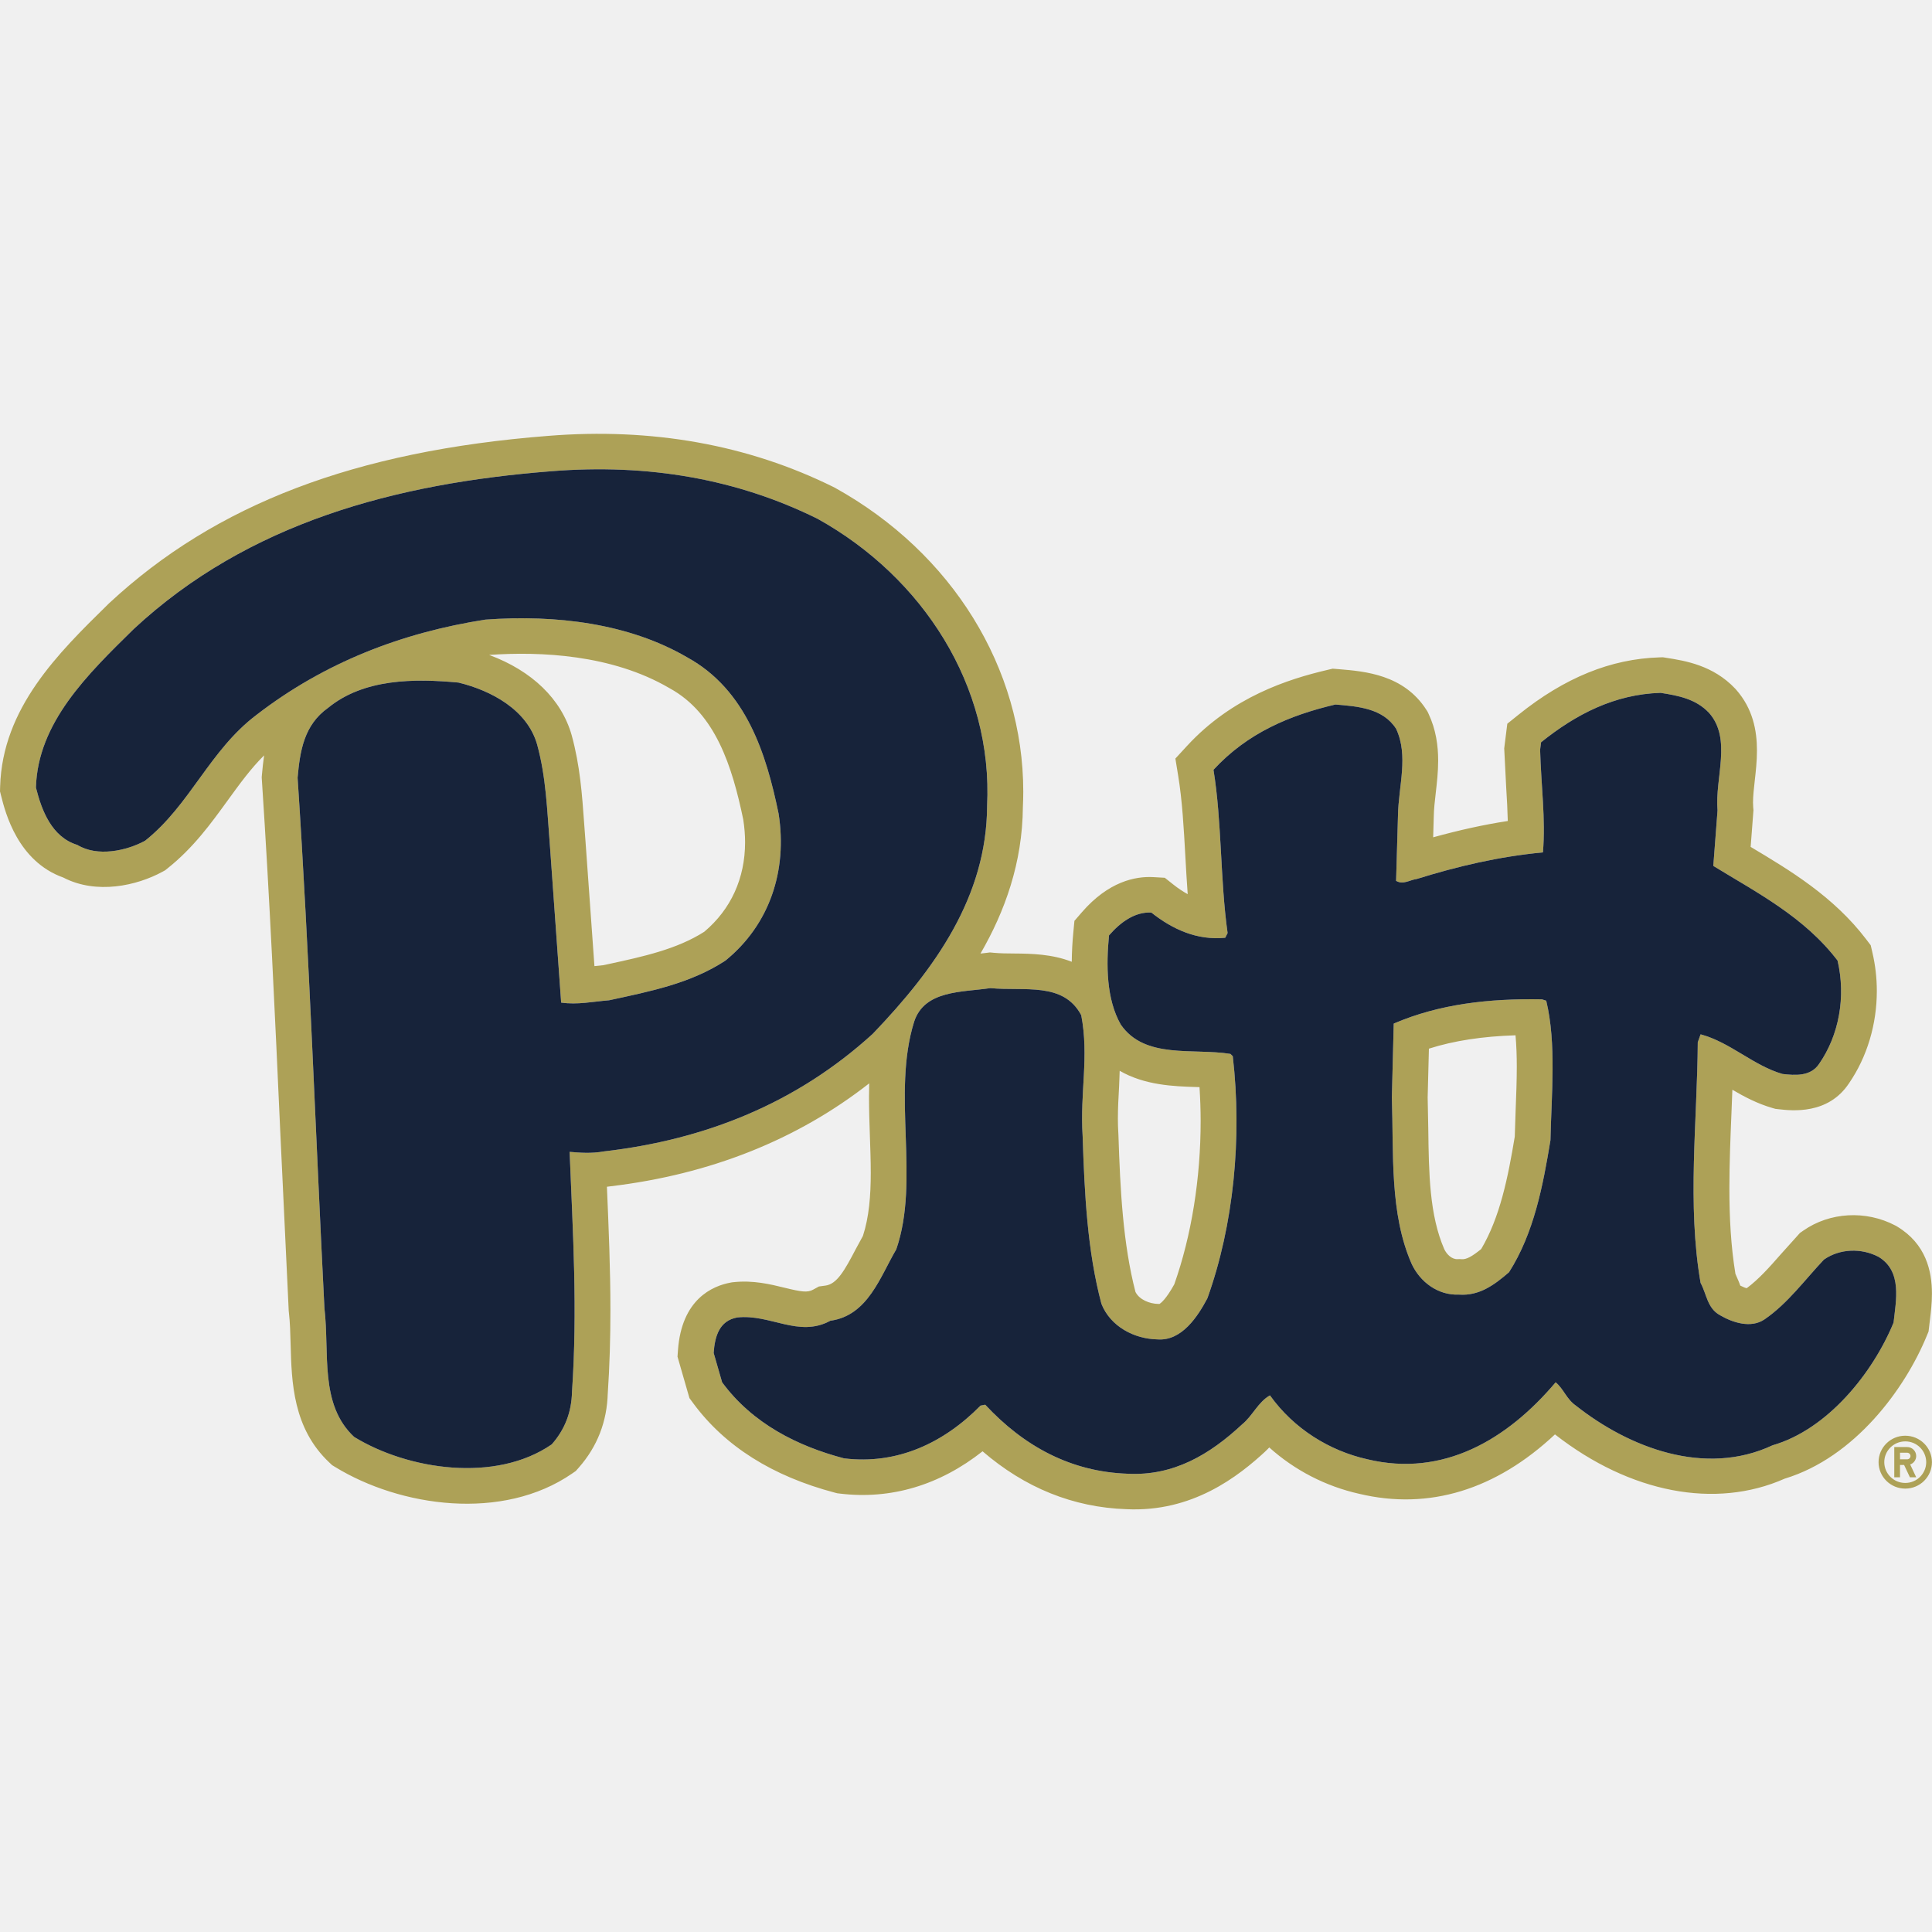
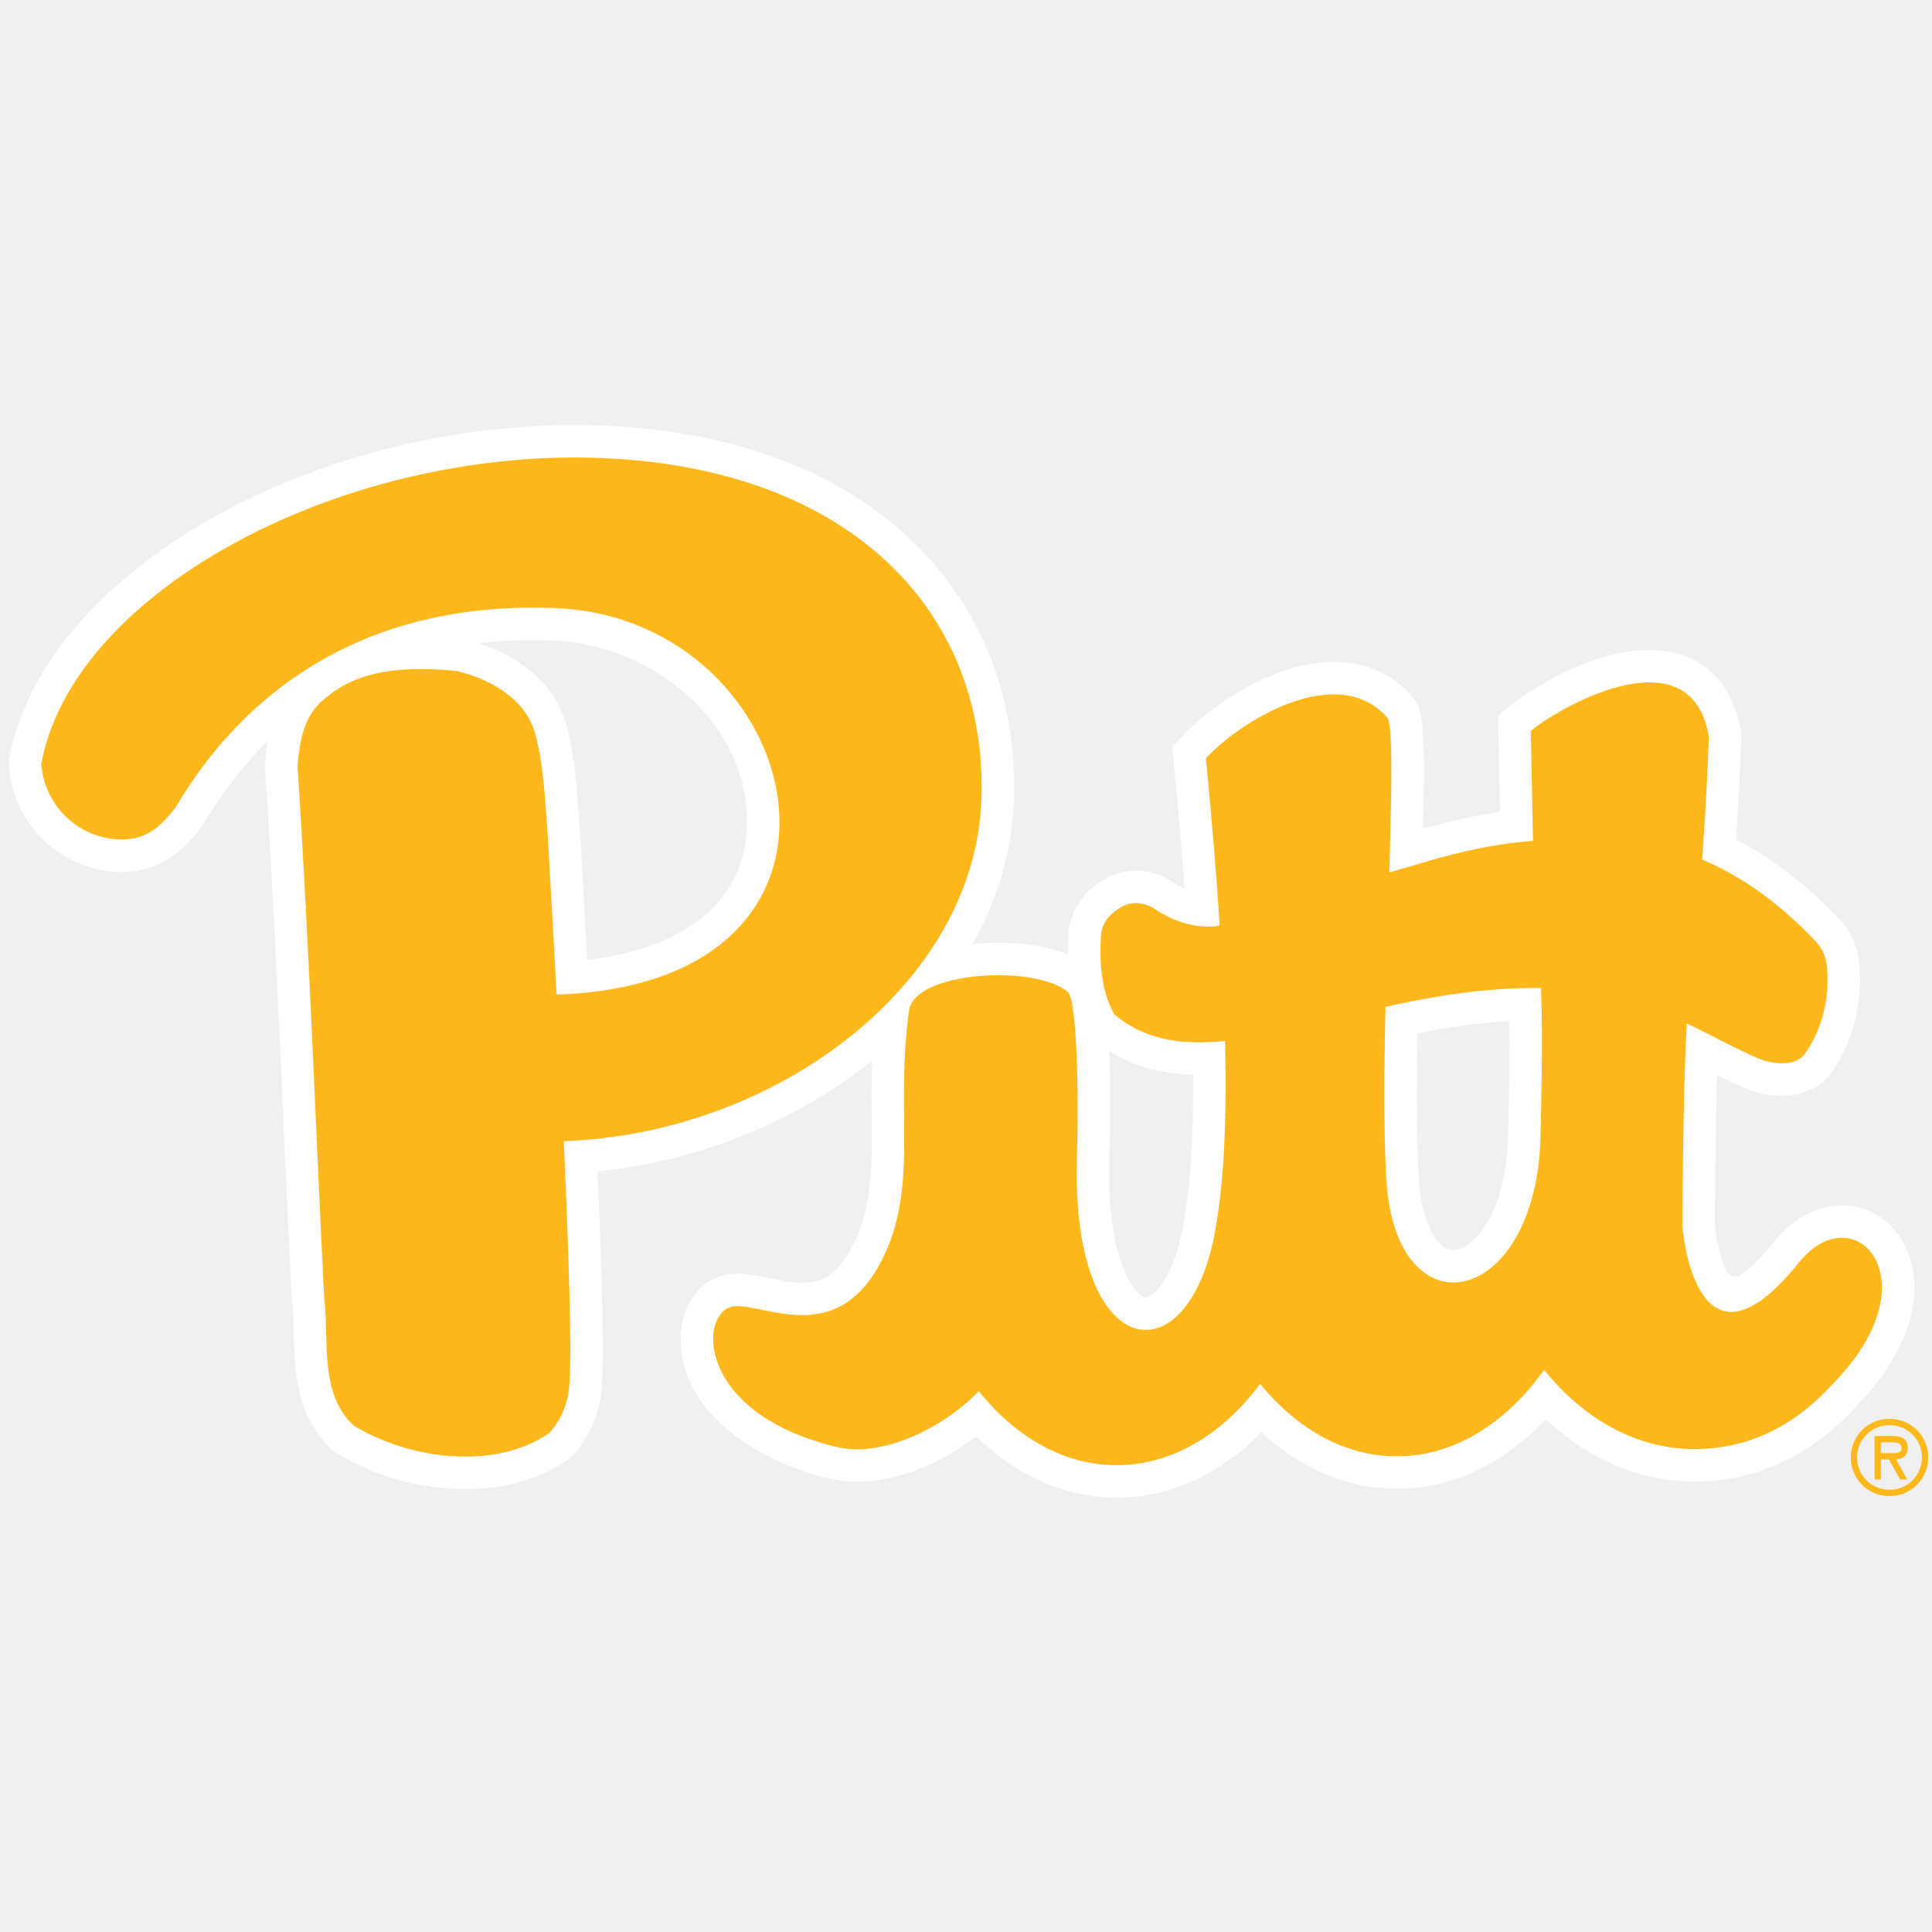
- <svg xmlns="http://www.w3.org/2000/svg" width="200" height="200">
-   <g fill="none">
-     <path d="M197.429 151.068h-.74v-.683h.74c.189 0 .344.154.344.341 0 .19-.155.342-.344.342zm.935-.342a.93.93 0 0 0-.935-.927l-1.334-.002v3.13h.593v-1.272h.426l.598 1.272h.654l-.624-1.325a.931.931 0 0 0 .622-.876zm-1.133 2.788a2.162 2.162 0 0 1-2.172-2.152c0-1.187.973-2.15 2.172-2.15a2.16 2.16 0 0 1 2.17 2.15 2.162 2.162 0 0 1-2.17 2.152zm0-4.89c-1.525 0-2.763 1.226-2.763 2.738s1.238 2.738 2.763 2.738c1.526 0 2.762-1.226 2.762-2.738s-1.236-2.737-2.762-2.737zm-81.507-32.858c0-1.085.06-2.157.123-3.27.03-.539.038-1.103.061-1.651 2.576 1.498 5.585 1.616 7.98 1.686l.285.01c.073 1.165.118 2.332.118 3.501 0 5.944-.945 11.86-2.729 16.91-.85 1.537-1.382 1.944-1.54 2.033l-.021-.001-.106-.002c-.875-.018-1.945-.424-2.354-1.245-1.288-4.985-1.576-10.53-1.762-16.256l-.002-.06-.004-.059c-.035-.54-.05-1.07-.05-1.596zm80.298 21.15c-2.145 5.214-6.822 11.058-12.523 12.7-7.015 3.283-14.86.24-20.364-4.106-.975-.675-1.267-1.738-2.095-2.414-5.019 5.94-11.645 9.852-19.488 7.968-3.898-.87-7.602-3.139-10.086-6.615-1.219.675-1.804 2.124-2.875 2.993-3.36 3.14-7.113 5.36-11.84 5.12-5.846-.194-10.717-2.801-14.762-7.148l-.487.096c-3.8 3.864-8.624 6.134-14.129 5.458-4.775-1.256-9.452-3.574-12.62-7.872l-.876-3.042c.122-1.723.585-3.332 2.437-3.67 3.41-.386 6.382 2.124 9.646.338 3.897-.531 5.165-4.588 6.82-7.389 2.485-7.194-.487-16.08 1.852-23.566 1.072-3.283 4.97-3.041 7.893-3.476 3.509.338 7.552-.676 9.403 2.801.829 4.298-.146 8.017.146 12.507.195 5.988.489 11.928 1.95 17.385.925 2.318 3.361 3.622 5.797 3.67 2.533.193 4.19-2.415 5.165-4.25 2.727-7.581 3.605-16.611 2.63-25.063l-.243-.241c-3.848-.627-8.867.58-11.353-3.042-1.508-2.656-1.508-6.181-1.217-9.224 1.17-1.352 2.68-2.462 4.385-2.366 2.192 1.738 4.726 2.898 7.65 2.608l.243-.483c-.78-5.554-.585-11.541-1.462-16.901 3.509-3.815 7.894-5.651 12.619-6.761 2.34.193 4.92.386 6.285 2.511 1.315 2.8.243 5.94.196 8.981l-.196 6.76c.73.436 1.413-.095 2.145-.192 4.188-1.304 8.476-2.318 13.056-2.752.292-3.477-.195-6.954-.292-10.624l.097-.773c3.606-2.897 7.6-4.974 12.375-5.119 1.85.29 3.654.629 5.018 2.077 2.388 2.704.585 6.712.877 10.093l-.438 5.746c4.482 2.752 9.403 5.264 12.862 9.803.878 3.767.146 7.726-1.899 10.672-.877 1.352-2.535 1.207-3.801 1.063-3.02-.87-5.41-3.284-8.478-4.105l-.292.82c-.049 8.114-1.121 16.806.292 24.918.633 1.16.683 2.609 1.997 3.333 1.316.772 3.217 1.4 4.63.434 2.386-1.642 4.092-4.008 6.139-6.181 1.656-1.159 3.897-1.208 5.65-.29 2.487 1.497 1.804 4.54 1.56 6.81zM50.643 67.802l.042-.008c5.225-.362 12.63-.052 18.584 3.424l.08.045c4.716 2.597 6.443 8.052 7.594 13.581.123.8.188 1.583.188 2.345 0 3.721-1.464 6.946-4.225 9.266-2.826 1.806-6.313 2.57-10.01 3.367l-.434.094-.926.096-.917-12.807-.139-1.86c-.224-3.127-.435-6.078-1.297-9.224-1.059-3.748-4.124-6.686-8.54-8.319zm11.882 51.39c-1.315.241-2.53.13-3.557.048.342 8.644.829 16.225.244 24.869-.05 2.076-.73 3.864-2.095 5.409-5.798 4.007-14.86 2.656-20.463-.773-3.605-3.38-2.522-8.664-3.07-13.328-.925-18.206-1.558-36.508-2.776-54.906.244-2.753.65-5.462 3.166-7.243 3.682-3.01 8.868-3.043 13.496-2.608 3.362.821 7.113 2.8 8.137 6.423.925 3.38 1.023 6.712 1.315 10.382l1.17 16.323c1.705.24 3.215-.097 4.969-.242 4.24-.918 8.429-1.74 12.034-4.105 4.58-3.719 6.431-9.32 5.505-15.212-1.266-6.132-3.312-12.796-9.451-16.177-6.041-3.525-13.593-4.442-20.901-3.911-8.673 1.352-16.663 4.443-23.68 9.85-4.871 3.67-6.869 9.32-11.546 13.04-1.949 1.062-4.97 1.69-7.016.434-2.68-.82-3.703-3.621-4.287-5.94.195-6.712 5.31-11.685 10.134-16.418C25.693 54.098 40.99 50.04 57.02 48.786c10.134-.821 19.342.82 27.624 4.925C95.51 59.748 102.817 71 102.184 83.458c-.048 9.32-5.31 16.756-11.84 23.566-7.892 7.194-17.344 10.961-27.819 12.168zm133.86 7.774l-.093-.057-.1-.051c-3.04-1.593-6.778-1.382-9.518.537l-.348.243-.223.25-1.748 1.945c-1.18 1.347-2.303 2.609-3.537 3.521-.139-.029-.359-.114-.665-.269-.048-.121-.1-.26-.143-.382l-.359-.833c-.47-2.851-.626-5.84-.626-8.866 0-2.603.11-5.232.217-7.82.033-.782.062-1.58.092-2.374 1.226.718 2.585 1.44 4.154 1.893l.301.086.31.035c1.41.161 5.148.583 7.305-2.677 1.882-2.732 2.884-6.12 2.884-9.558 0-1.33-.15-2.666-.456-3.974l-.176-.762-.476-.626c-3.378-4.434-7.904-7.138-11.897-9.523 0 0-.052-.032-.056-.033l.29-3.798-.025-.295a5.548 5.548 0 0 1-.02-.501c0-.675.09-1.468.184-2.297.106-.932.223-1.983.223-3.084 0-2.08-.423-4.34-2.168-6.316l-.04-.044-.04-.044c-2.295-2.437-5.215-2.895-7.148-3.197l-.345-.055-.347.011c-5.04.153-9.815 2.096-14.596 5.937l-1.159.931-.321 2.56.013.23.194 3.827c.076 1.187.136 2.33.164 3.453-2.485.38-5.034.947-7.725 1.689l.062-2.15c.013-.784.107-1.594.206-2.452.118-1.02.249-2.148.249-3.335 0-1.555-.224-3.208-.995-4.85l-.103-.219-.13-.204c-2.338-3.64-6.368-3.973-9.035-4.193l-.657-.054-.574.135c-3.984.936-9.82 2.769-14.503 7.86l-1.206 1.31.286 1.752c.43 2.625.585 5.446.75 8.432.07 1.27.145 2.561.24 3.855a10.906 10.906 0 0 1-1.448-.966l-.924-.732-1.18-.067c-1.85-.105-4.639.442-7.41 3.642l-.765.884-.11 1.16a34.611 34.611 0 0 0-.166 3.077c-2.028-.799-4.207-.844-5.91-.856-.776-.005-1.509-.01-2.155-.073l-.397-.038-.511.062-.476.055c2.541-4.381 4.342-9.417 4.389-15.158l.003-.079-.001.025a33.41 33.41 0 0 0 .038-1.553c0-12.77-7.34-24.702-19.472-31.442l-.076-.042-.078-.038c-8.859-4.391-18.812-6.174-29.584-5.302-19.958 1.564-34.388 7.063-45.401 17.304l-.072.069-.101.099C6.038 67.607.25 73.286.014 81.421L0 81.926l.124.49c.427 1.694 1.714 6.753 6.431 8.428 3.434 1.786 7.62.841 10.253-.595l.282-.153.25-.2c2.671-2.122 4.492-4.637 6.253-7.068 1.214-1.675 2.379-3.28 3.748-4.632a34.732 34.732 0 0 0-.225 1.995l-.024.281.018.28c.804 12.14 1.361 24.438 1.9 36.33l.88 18.648.014.113c.122 1.04.151 2.167.183 3.36.101 3.856.228 8.655 4.02 12.211l.277.26.324.198c6.717 4.11 17.3 5.656 24.529.66l.371-.257.298-.337c1.928-2.185 2.941-4.79 3.01-7.742l-.006.16c.203-3.006.28-5.886.28-8.715 0-4.293-.178-8.47-.362-12.788.12-.019.235-.025.359-.047-.08.009-.155.026-.234.035l.242-.036c10.321-1.23 19.312-4.809 26.785-10.656-.013.472-.021.943-.021 1.414 0 1.366.047 2.724.093 4.067.045 1.288.089 2.553.089 3.777 0 2.368-.174 4.58-.811 6.535l-.761 1.4c-1.157 2.221-1.944 3.582-3.114 3.742l-.683.093-.604.33c-.574.315-1.18.235-2.963-.204-1.451-.356-3.259-.8-5.312-.568l-.126.014-.125.023c-1.88.343-5.089 1.712-5.461 7.027l-.046.643 1.237 4.291.39.529c3.273 4.444 8.206 7.558 14.66 9.256l.244.064.251.03c5.31.652 10.365-.871 14.798-4.374 4.383 3.778 9.374 5.806 14.894 5.993 6.795.328 11.542-3.331 14.524-6.116l-.195.17c.177-.144.303-.295.457-.444a20.722 20.722 0 0 0 9.31 4.797c7.221 1.725 14.154-.42 20.264-6.149l-.143-.106c.047.038.096.069.143.106l.001-.001c.01.006.015.013.024.02 7.762 6.052 16.593 7.74 23.754 4.563 7.268-2.204 12.46-9.306 14.704-14.77l.191-.463.143-1.207c.091-.746.207-1.686.207-2.706 0-2.366-.622-5.16-3.607-6.958zM156.9 114.89l-.092 2.775c-.707 4.269-1.536 8.355-3.474 11.634-.961.784-1.536 1.089-2.026 1.055l-.21-.014-.21.009c-.6.026-1.12-.496-1.378-1.032-1.54-3.546-1.597-7.867-1.655-12.442l-.064-3.266.129-5.052c2.599-.828 5.548-1.274 8.966-1.384.094 1.045.131 2.135.131 3.25 0 1.47-.059 2.98-.117 4.467zm2.726-11.44c-5.505-.097-10.62.483-15.347 2.512l-.194 7.629c.194 5.843-.244 12.024 2.046 17.24.877 1.883 2.728 3.284 4.921 3.187 2.094.144 3.654-1.014 5.163-2.318 2.583-4.056 3.51-8.934 4.288-13.666.097-4.684.634-9.997-.437-14.44l-.44-.144zm31.85 8.646c-.019.02-.038.032-.058.05-.016.016-.025.035-.041.05l.1-.1zm-30.507 36.326l.1.099c-.015-.015-.025-.03-.041-.043-.018-.02-.038-.038-.058-.057l-.001.001zm-44.308 7.81l-.028-.009c-.025-.004-.048 0-.072-.006l.1.015zm24.118-1.585c-.02-.016-.037-.038-.057-.05-.014-.014-.028-.016-.043-.027l.1.077z" fill="#ADA157" />
-     <path d="M160.503 118.034c-.779 4.732-1.705 9.61-4.288 13.666-1.509 1.304-3.069 2.462-5.163 2.318-2.193.097-4.044-1.304-4.921-3.187-2.29-5.216-1.852-11.397-2.046-17.24l.194-7.63c4.727-2.028 9.842-2.608 15.347-2.51l.44.143c1.07 4.443.534 9.756.437 14.44zm33.958 12.072c-1.753-.918-3.994-.869-5.65.29-2.047 2.173-3.753 4.54-6.139 6.18-1.413.967-3.314.34-4.63-.433-1.314-.724-1.364-2.173-1.997-3.333-1.413-8.112-.34-16.804-.292-24.917l.292-.82c3.069.82 5.458 3.234 8.478 4.104 1.266.144 2.924.29 3.801-1.063 2.045-2.946 2.777-6.905 1.9-10.672-3.46-4.54-8.38-7.051-12.863-9.803l.438-5.746c-.292-3.38 1.511-7.389-.877-10.093-1.364-1.448-3.167-1.786-5.018-2.077-4.774.145-8.77 2.222-12.375 5.12l-.097.772c.097 3.67.584 7.147.292 10.624-4.58.434-8.868 1.448-13.056 2.752-.732.097-1.415.628-2.145.193l.196-6.76c.047-3.042 1.12-6.182-.196-8.982-1.364-2.125-3.946-2.318-6.285-2.511-4.725 1.11-9.11 2.946-12.619 6.76.877 5.36.683 11.348 1.462 16.902l-.244.483c-2.923.29-5.457-.87-7.65-2.608-1.704-.096-3.214 1.014-4.384 2.366-.291 3.043-.291 6.568 1.217 9.224 2.486 3.622 7.505 2.415 11.353 3.042l.244.24c.974 8.453.096 17.483-2.63 25.064-.975 1.835-2.633 4.443-5.166 4.25-2.436-.048-4.872-1.352-5.797-3.67-1.461-5.457-1.755-11.397-1.95-17.385-.292-4.49.683-8.21-.146-12.507-1.851-3.477-5.894-2.463-9.403-2.801-2.923.435-6.821.193-7.893 3.476-2.339 7.486.633 16.372-1.851 23.566-1.656 2.801-2.924 6.858-6.821 7.389-3.264 1.786-6.236-.724-9.646-.338-1.852.338-2.315 1.947-2.437 3.67l.877 3.042c3.167 4.298 7.844 6.616 12.619 7.872 5.505.676 10.329-1.594 14.129-5.458l.487-.096c4.045 4.347 8.916 6.954 14.763 7.147 4.726.242 8.478-1.98 11.84-5.119 1.07-.869 1.655-2.318 2.874-2.993 2.484 3.476 6.188 5.746 10.086 6.615 7.843 1.884 14.47-2.027 19.488-7.968.828.676 1.12 1.74 2.095 2.414 5.504 4.347 13.349 7.39 20.364 4.105 5.701-1.641 10.378-7.485 12.523-12.7.243-2.27.926-5.312-1.56-6.809zm-92.277-46.648c.633-12.46-6.675-23.71-17.54-29.747-8.282-4.104-17.49-5.746-27.624-4.925-16.03 1.255-31.328 5.312-43.167 16.322-4.824 4.733-9.94 9.706-10.134 16.418.584 2.319 1.607 5.12 4.287 5.94 2.047 1.256 5.067.628 7.016-.434 4.677-3.72 6.675-9.37 11.547-13.04 7.016-5.407 15.006-8.498 23.679-9.85 7.308-.531 14.86.386 20.9 3.911 6.14 3.381 8.186 10.045 9.452 16.177.926 5.892-.925 11.493-5.505 15.212-3.605 2.366-7.795 3.187-12.034 4.105-1.754.145-3.264.483-4.97.242l-1.169-16.323c-.292-3.67-.39-7.002-1.315-10.382-1.024-3.622-4.775-5.602-8.137-6.423-4.628-.435-9.814-.402-13.496 2.608-2.516 1.78-2.922 4.49-3.166 7.243 1.218 18.398 1.851 36.7 2.777 54.906.547 4.664-.536 9.948 3.07 13.328 5.602 3.43 14.664 4.78 20.462.773 1.364-1.545 2.046-3.333 2.095-5.41.585-8.643.098-16.224-.244-24.868 1.027.083 2.242.193 3.557-.049 10.475-1.207 19.927-4.974 27.82-12.168 6.528-6.81 11.79-14.246 11.84-23.566z" fill="#17233A" />
+ <svg xmlns="http://www.w3.org/2000/svg" width="200" height="200" version="1.1">
+   <g id="pittsburgh" stroke="none" stroke-width="1" fill="none" fill-rule="evenodd">
+     <g id="pittsburgh_BGD" transform="translate(0, -0)">
+       <g id="Group-12" transform="translate(0, 44)">
+         <path d="M114.826,64.798 C117.276,66.359 120.138,67.168 123.509,67.257 C123.562,75.779 122.96,80.214 122.477,82.883 C121.451,88.549 119.287,90.31 118.615,90.31 C118.403,90.31 118.082,90.11 117.756,89.775 C116.199,88.17 114.615,83.724 114.84,76.051 C114.983,71.177 114.958,67.536 114.826,64.798 M49.508,22.591 C51.296,22.378 53.177,22.265 55.156,22.265 C55.921,22.265 56.705,22.283 57.487,22.317 C67.113,22.735 77.384,30.417 77.333,41.186 C77.295,49.004 71.178,54.167 60.788,55.362 C60.378,47.738 60.046,42.126 60.038,42.005 C59.989,41.385 59.945,40.774 59.903,40.17 C59.681,37.06 59.473,34.122 58.62,30.98 C57.538,27.117 54.252,24.113 49.508,22.591 M197.438,85.464 C199.408,90.161 197.451,96.167 192.2,101.537 C187.473,106.735 181.819,109.37 175.394,109.37 C169.812,109.37 164.463,107.105 160.004,102.915 C155.623,107.59 150.263,110.12 144.594,110.12 C139.558,110.12 134.687,108.072 130.571,104.282 C126.269,108.665 121.06,111.037 115.594,111.037 C110.344,111.037 105.284,108.816 101.063,104.717 C97.672,107.289 93.126,109.392 88.714,109.392 C87.742,109.392 86.801,109.286 85.919,109.077 C77.977,107.197 70.122,101.869 70.476,94.202 C70.631,90.835 72.639,88.304 75.469,87.905 L75.557,87.893 C75.798,87.866 76.05,87.852 76.316,87.852 C77.357,87.852 78.415,88.068 79.535,88.297 C80.69,88.535 81.885,88.779 83.026,88.779 C83.721,88.779 84.32,88.688 84.856,88.498 C86.557,87.899 87.985,86.066 89.103,83.051 C90.308,79.508 90.272,75.917 90.232,71.762 C90.215,69.915 90.199,67.928 90.286,65.787 C90.229,65.833 90.175,65.881 90.119,65.928 C82.287,72.185 72.145,76.226 61.861,77.261 C62.359,88.91 62.508,96.065 62.316,99.078 C62.232,101.926 61.255,104.438 59.41,106.546 L59.141,106.855 L58.804,107.089 C55.931,109.093 52.26,110.152 48.187,110.152 C43.541,110.152 38.672,108.792 34.831,106.419 L34.537,106.239 L34.287,106.001 C30.621,102.534 30.498,97.806 30.399,94.008 C30.367,92.807 30.338,91.672 30.215,90.618 L30.203,90.509 L30.198,90.4 C29.887,84.237 29.605,77.96 29.332,71.889 C28.798,59.989 28.245,47.684 27.447,35.535 L27.431,35.278 L27.454,35.021 C27.511,34.357 27.58,33.577 27.717,32.738 C24.914,35.472 22.759,38.433 21.118,41.223 L21.023,41.385 L20.911,41.534 C19.261,43.738 16.826,46.269 12.624,46.269 C12.087,46.269 11.524,46.225 10.951,46.141 C5.521,45.339 1.302,40.783 0.919,35.308 L0.888,34.881 L0.967,34.462 C4.423,15.782 31.213,0.001 59.468,0.001 C59.952,0.001 60.44,0.005 60.925,0.015 C75.741,0.313 87.737,4.873 95.619,13.201 C102.075,20.023 105.303,28.907 104.954,38.89 C104.773,44.04 103.301,49.063 100.681,53.729 C101.563,53.641 102.451,53.594 103.326,53.594 C105.126,53.594 108.092,53.781 110.562,54.83 C110.552,54.142 110.571,53.425 110.616,52.679 C110.723,50.905 111.546,49.229 112.875,48.079 C113.358,47.661 113.861,47.297 114.371,46.998 C115.34,46.429 116.454,46.129 117.591,46.129 C118.933,46.129 120.246,46.531 121.391,47.293 C121.81,47.572 122.223,47.804 122.63,47.991 C122.327,43.912 121.947,39.502 121.493,34.83 L121.349,33.344 L122.354,32.241 C125.076,29.256 131.748,24.519 138.066,24.519 C141.244,24.519 143.994,25.703 146.027,27.943 C147.287,29.228 147.575,30.648 147.302,41.792 C149.662,41.12 152.373,40.459 155.275,40.04 L155.076,30.078 L156.352,29.043 C158.329,27.441 164.771,23.28 170.746,23.28 C175.874,23.28 179.323,26.353 180.209,31.712 L180.263,32.039 L180.252,32.37 C180.142,35.747 179.961,39.283 179.714,42.91 C183.447,44.829 187.016,47.568 190.351,51.076 C191.527,52.313 192.273,53.89 192.452,55.521 C192.89,59.527 191.903,63.631 189.745,66.789 C188.944,68.008 187.377,69.434 184.433,69.434 C183.181,69.426 181.987,69.182 180.819,68.708 C179.88,68.327 178.848,67.83 177.759,67.281 C177.563,73.84 177.527,81.594 177.522,82.843 C177.743,84.945 178.257,86.631 178.738,87.608 C179.003,88.145 179.673,88.322 180.173,87.993 C180.893,87.52 182.026,86.556 183.598,84.599 C185.576,82.135 188.089,80.777 190.672,80.777 C193.632,80.777 196.224,82.573 197.438,85.464 Z M156.114,73.598 C156.243,68.463 156.287,64.746 156.248,61.709 C152.782,61.894 149.532,62.408 146.73,62.965 C146.616,69.46 146.658,74.215 146.86,77.793 C147.141,82.788 148.882,85.402 150.455,85.402 C152.325,85.402 155.905,81.939 156.114,73.598 Z" id="Fill-3" fill="#FFFFFF" />
+         <path d="M101.596,38.774 C102.283,19.149 87.723,3.915 60.857,3.374 C34.584,2.846 7.539,17.41 4.27,35.073 C4.541,38.936 7.454,42.228 11.443,42.817 C14.614,43.286 16.427,41.917 18.222,39.519 C24.894,28.176 37.206,18.073 57.633,18.96 C83.529,20.085 92.885,57.77 57.614,58.961 C57.121,49.555 56.688,42.27 56.688,42.27 C56.398,38.598 56.302,35.267 55.384,31.886 C54.37,28.262 50.651,26.283 47.318,25.462 C42.73,25.026 37.59,25.059 33.94,28.07 C31.445,29.851 31.042,32.561 30.8,35.314 C32.007,53.716 32.636,72.021 33.553,90.23 C34.096,94.895 33.022,100.18 36.596,103.56 C42.151,106.99 51.134,108.342 56.882,104.334 C58.234,102.789 58.91,101 58.958,98.924 C59.198,95.343 58.851,85.011 58.36,74.134 C80.476,73.346 100.928,57.824 101.596,38.774" id="Fill-6" fill="#FFB81C" />
+         <path d="M159.473,73.682 C159.029,91.387 144.428,94.371 143.505,77.982 C143.234,73.156 143.279,66.763 143.424,60.23 C148.424,59.118 153.815,58.211 159.521,58.28 C159.655,61.657 159.67,65.86 159.473,73.682 M186.217,86.702 C176.596,98.682 174.478,86.26 174.161,83.007 C174.161,83.007 174.197,69.319 174.615,61.956 C174.923,62.099 175.239,62.25 175.559,62.406 C175.636,62.444 175.714,62.485 175.792,62.523 C176.038,62.644 176.283,62.765 176.532,62.89 C176.611,62.93 176.692,62.971 176.771,63.012 C177.181,63.219 177.591,63.427 178,63.636 C178.149,63.712 178.3,63.79 178.449,63.865 C178.584,63.934 178.715,63.999 178.848,64.068 C179.04,64.164 179.232,64.262 179.421,64.356 C179.552,64.422 179.679,64.483 179.808,64.547 C179.988,64.636 180.168,64.726 180.344,64.81 C180.474,64.873 180.6,64.931 180.728,64.991 C180.893,65.069 181.06,65.149 181.218,65.221 C181.344,65.278 181.461,65.326 181.583,65.379 C181.73,65.443 181.88,65.51 182.019,65.567 C182.04,65.575 182.063,65.587 182.083,65.595 C182.228,65.654 182.376,65.703 182.525,65.753 C182.541,65.758 182.557,65.765 182.574,65.77 C182.948,65.89 183.331,65.978 183.72,66.026 C183.74,66.029 183.759,66.034 183.778,66.036 C183.981,66.059 184.185,66.073 184.39,66.074 L184.391,66.074 C184.995,66.078 185.607,65.997 186.129,65.703 C186.442,65.528 186.723,65.276 186.952,64.922 C187.168,64.608 187.368,64.283 187.554,63.948 C187.617,63.834 187.668,63.714 187.728,63.599 C187.844,63.372 187.963,63.147 188.066,62.912 C188.128,62.774 188.176,62.629 188.232,62.488 C188.319,62.269 188.41,62.052 188.486,61.827 C188.539,61.669 188.578,61.505 188.625,61.344 C188.688,61.129 188.757,60.918 188.809,60.699 C188.85,60.531 188.877,60.358 188.911,60.187 C188.954,59.971 189.004,59.756 189.037,59.535 C189.064,59.36 189.076,59.182 189.096,59.004 C189.12,58.785 189.151,58.569 189.165,58.349 C189.177,58.166 189.174,57.981 189.178,57.798 C189.184,57.58 189.196,57.363 189.192,57.144 C189.188,56.958 189.169,56.77 189.158,56.582 C189.145,56.371 189.138,56.16 189.116,55.949 C189.113,55.927 189.114,55.907 189.112,55.886 C189.09,55.689 189.046,55.497 188.995,55.306 C188.992,55.294 188.992,55.282 188.988,55.27 C188.93,55.061 188.854,54.858 188.765,54.66 C188.755,54.638 188.749,54.614 188.739,54.593 C188.672,54.451 188.59,54.318 188.508,54.182 C188.462,54.108 188.424,54.028 188.373,53.955 C188.305,53.856 188.224,53.767 188.148,53.675 C188.073,53.582 188.004,53.485 187.921,53.398 C187.92,53.396 187.919,53.393 187.917,53.391 C187.656,53.116 187.395,52.867 187.135,52.606 C186.897,52.367 186.658,52.116 186.421,51.888 C186.157,51.635 185.895,51.406 185.631,51.166 C185.395,50.95 185.159,50.724 184.923,50.518 C184.656,50.286 184.389,50.076 184.121,49.855 C183.893,49.667 183.664,49.467 183.436,49.288 C183.156,49.07 182.879,48.871 182.6,48.666 C182.386,48.509 182.172,48.34 181.96,48.19 C181.656,47.976 181.354,47.784 181.052,47.586 C180.867,47.464 180.681,47.332 180.497,47.217 C180.188,47.022 179.881,46.85 179.575,46.671 C179.4,46.57 179.223,46.457 179.048,46.36 C178.736,46.187 178.427,46.034 178.117,45.877 C177.95,45.791 177.781,45.696 177.614,45.615 C177.139,45.384 176.667,45.171 176.198,44.974 C176.512,40.792 176.754,36.525 176.895,32.26 C175.144,21.677 162.044,28.755 158.468,31.654 L158.696,43.04 C158.524,43.054 158.353,43.07 158.185,43.084 C157.969,43.102 157.758,43.13 157.544,43.151 C157.288,43.177 157.031,43.202 156.777,43.232 C156.479,43.268 156.184,43.31 155.888,43.351 C155.639,43.387 155.388,43.421 155.14,43.46 C154.843,43.506 154.547,43.559 154.251,43.612 C154.009,43.655 153.768,43.695 153.528,43.742 C153.228,43.799 152.931,43.863 152.633,43.926 C152.4,43.975 152.166,44.022 151.934,44.074 C151.63,44.142 151.328,44.216 151.027,44.289 C150.804,44.342 150.581,44.394 150.359,44.45 C150.039,44.531 149.721,44.616 149.403,44.702 C149.203,44.756 149.002,44.806 148.802,44.862 C148.44,44.962 148.08,45.068 147.719,45.173 C147.566,45.217 147.411,45.26 147.257,45.305 C146.752,45.455 146.248,45.61 145.744,45.767 C145.736,45.77 145.73,45.772 145.722,45.774 C145.678,45.788 145.633,45.798 145.587,45.808 C145.579,45.811 145.56,45.815 145.551,45.818 C145.306,45.877 144.69,46.056 143.816,46.319 C144.073,37.663 144.213,30.872 143.584,30.253 C138.394,24.426 128.317,30.687 124.838,34.504 C125.477,41.095 125.94,46.81 126.263,51.791 C126.046,51.853 125.824,51.9 125.6,51.912 C125.318,51.927 125.04,51.929 124.765,51.918 C124.659,51.915 124.558,51.9 124.454,51.892 C124.286,51.879 124.116,51.87 123.952,51.848 C123.846,51.834 123.744,51.81 123.64,51.792 C123.479,51.765 123.317,51.741 123.159,51.704 C123.051,51.68 122.947,51.646 122.84,51.618 C122.69,51.578 122.537,51.542 122.389,51.494 C122.275,51.459 122.165,51.413 122.052,51.373 C121.914,51.323 121.776,51.278 121.64,51.222 C121.532,51.178 121.427,51.126 121.321,51.078 C121.184,51.017 121.046,50.959 120.912,50.893 C120.806,50.84 120.703,50.78 120.599,50.724 C120.467,50.654 120.334,50.586 120.205,50.51 C120.1,50.45 119.998,50.382 119.895,50.318 C119.773,50.242 119.649,50.17 119.529,50.09 C118.491,49.399 117.148,49.264 116.072,49.895 C115.896,49.998 115.724,50.113 115.555,50.236 C115.497,50.278 115.443,50.326 115.386,50.37 C115.282,50.452 115.176,50.532 115.074,50.619 C115.072,50.622 115.071,50.623 115.068,50.626 C114.414,51.196 114.023,52.014 113.97,52.881 L113.97,52.881 C113.95,53.219 113.935,53.559 113.927,53.902 C113.924,54.007 113.926,54.113 113.925,54.219 C113.921,54.458 113.919,54.696 113.923,54.935 C113.925,55.067 113.934,55.197 113.938,55.328 C113.946,55.542 113.954,55.755 113.968,55.967 C113.978,56.11 113.995,56.252 114.009,56.395 C114.028,56.594 114.047,56.794 114.072,56.992 C114.092,57.139 114.119,57.283 114.142,57.429 C114.174,57.62 114.204,57.811 114.243,57.998 C114.273,58.145 114.312,58.287 114.347,58.432 C114.392,58.614 114.437,58.796 114.49,58.974 C114.533,59.118 114.584,59.259 114.632,59.4 C114.692,59.572 114.753,59.743 114.823,59.911 C114.88,60.051 114.944,60.185 115.008,60.321 C115.055,60.422 115.094,60.526 115.144,60.625 C115.2,60.731 115.255,60.841 115.32,60.942 C115.354,60.993 115.385,61.047 115.432,61.086 C115.433,61.087 115.434,61.089 115.435,61.089 L115.435,61.089 C115.526,61.165 115.622,61.221 115.713,61.293 C116.019,61.532 116.325,61.768 116.643,61.97 C116.76,62.045 116.886,62.099 117.005,62.169 C117.305,62.344 117.604,62.522 117.915,62.668 C118.088,62.75 118.272,62.807 118.448,62.88 C118.714,62.989 118.976,63.108 119.249,63.197 C119.352,63.23 119.46,63.25 119.564,63.281 C120.38,63.526 121.222,63.702 122.1,63.798 C122.433,63.835 122.777,63.848 123.12,63.866 C123.286,63.874 123.447,63.894 123.615,63.898 C124.644,63.924 125.712,63.872 126.816,63.759 C127.059,73.926 126.488,79.593 125.784,83.482 C123,98.851 110.859,97.214 111.481,75.952 C111.677,69.274 111.513,59.468 110.515,58.655 C107.046,55.833 94.67,56.55 94.106,60.597 C92.753,70.309 94.734,76.978 92.27,84.177 C90.575,88.774 88.313,90.843 85.974,91.667 C82.116,93.028 78.044,90.991 75.938,91.231 C72.313,91.743 71.904,102.307 86.694,105.808 C91.35,106.91 97.719,103.783 101.323,100.015 C105.159,104.787 110.142,107.677 115.594,107.677 C121.329,107.677 126.547,104.484 130.454,99.262 C134.272,103.937 139.204,106.759 144.594,106.759 C150.524,106.759 155.899,103.345 159.845,97.806 C163.957,102.904 169.411,106.01 175.394,106.01 C181.217,106.01 185.922,103.464 189.755,99.232 C200.311,88.482 191.95,79.566 186.217,86.702" id="Fill-8" fill="#FFB81C" />
+         <path d="M195.825,105.309 C196.364,105.309 196.844,105.351 196.844,105.919 C196.844,106.531 196.008,106.428 195.397,106.428 L194.704,106.428 L194.704,105.309 L195.825,105.309 Z M196.293,107.079 C196.893,107.06 197.493,106.733 197.493,105.848 C197.493,104.902 196.761,104.657 195.947,104.657 L194.054,104.657 L194.054,109.156 L194.704,109.156 L194.704,107.079 L195.538,107.079 L196.69,109.156 L197.433,109.156 L196.293,107.079 Z M195.601,110.877 C197.84,110.877 199.611,109.105 199.611,106.876 C199.611,104.646 197.84,102.877 195.601,102.877 C193.361,102.877 191.59,104.646 191.59,106.876 C191.59,109.105 193.361,110.877 195.601,110.877 L195.601,110.877 Z M195.601,103.526 C197.433,103.526 198.96,104.985 198.96,106.876 C198.96,108.759 197.433,110.224 195.601,110.224 C193.769,110.224 192.242,108.759 192.242,106.876 C192.242,104.985 193.769,103.526 195.601,103.526 L195.601,103.526 Z" id="Fill-10" fill="#FFB81C" />
+       </g>
+     </g>
  </g>
</svg>
